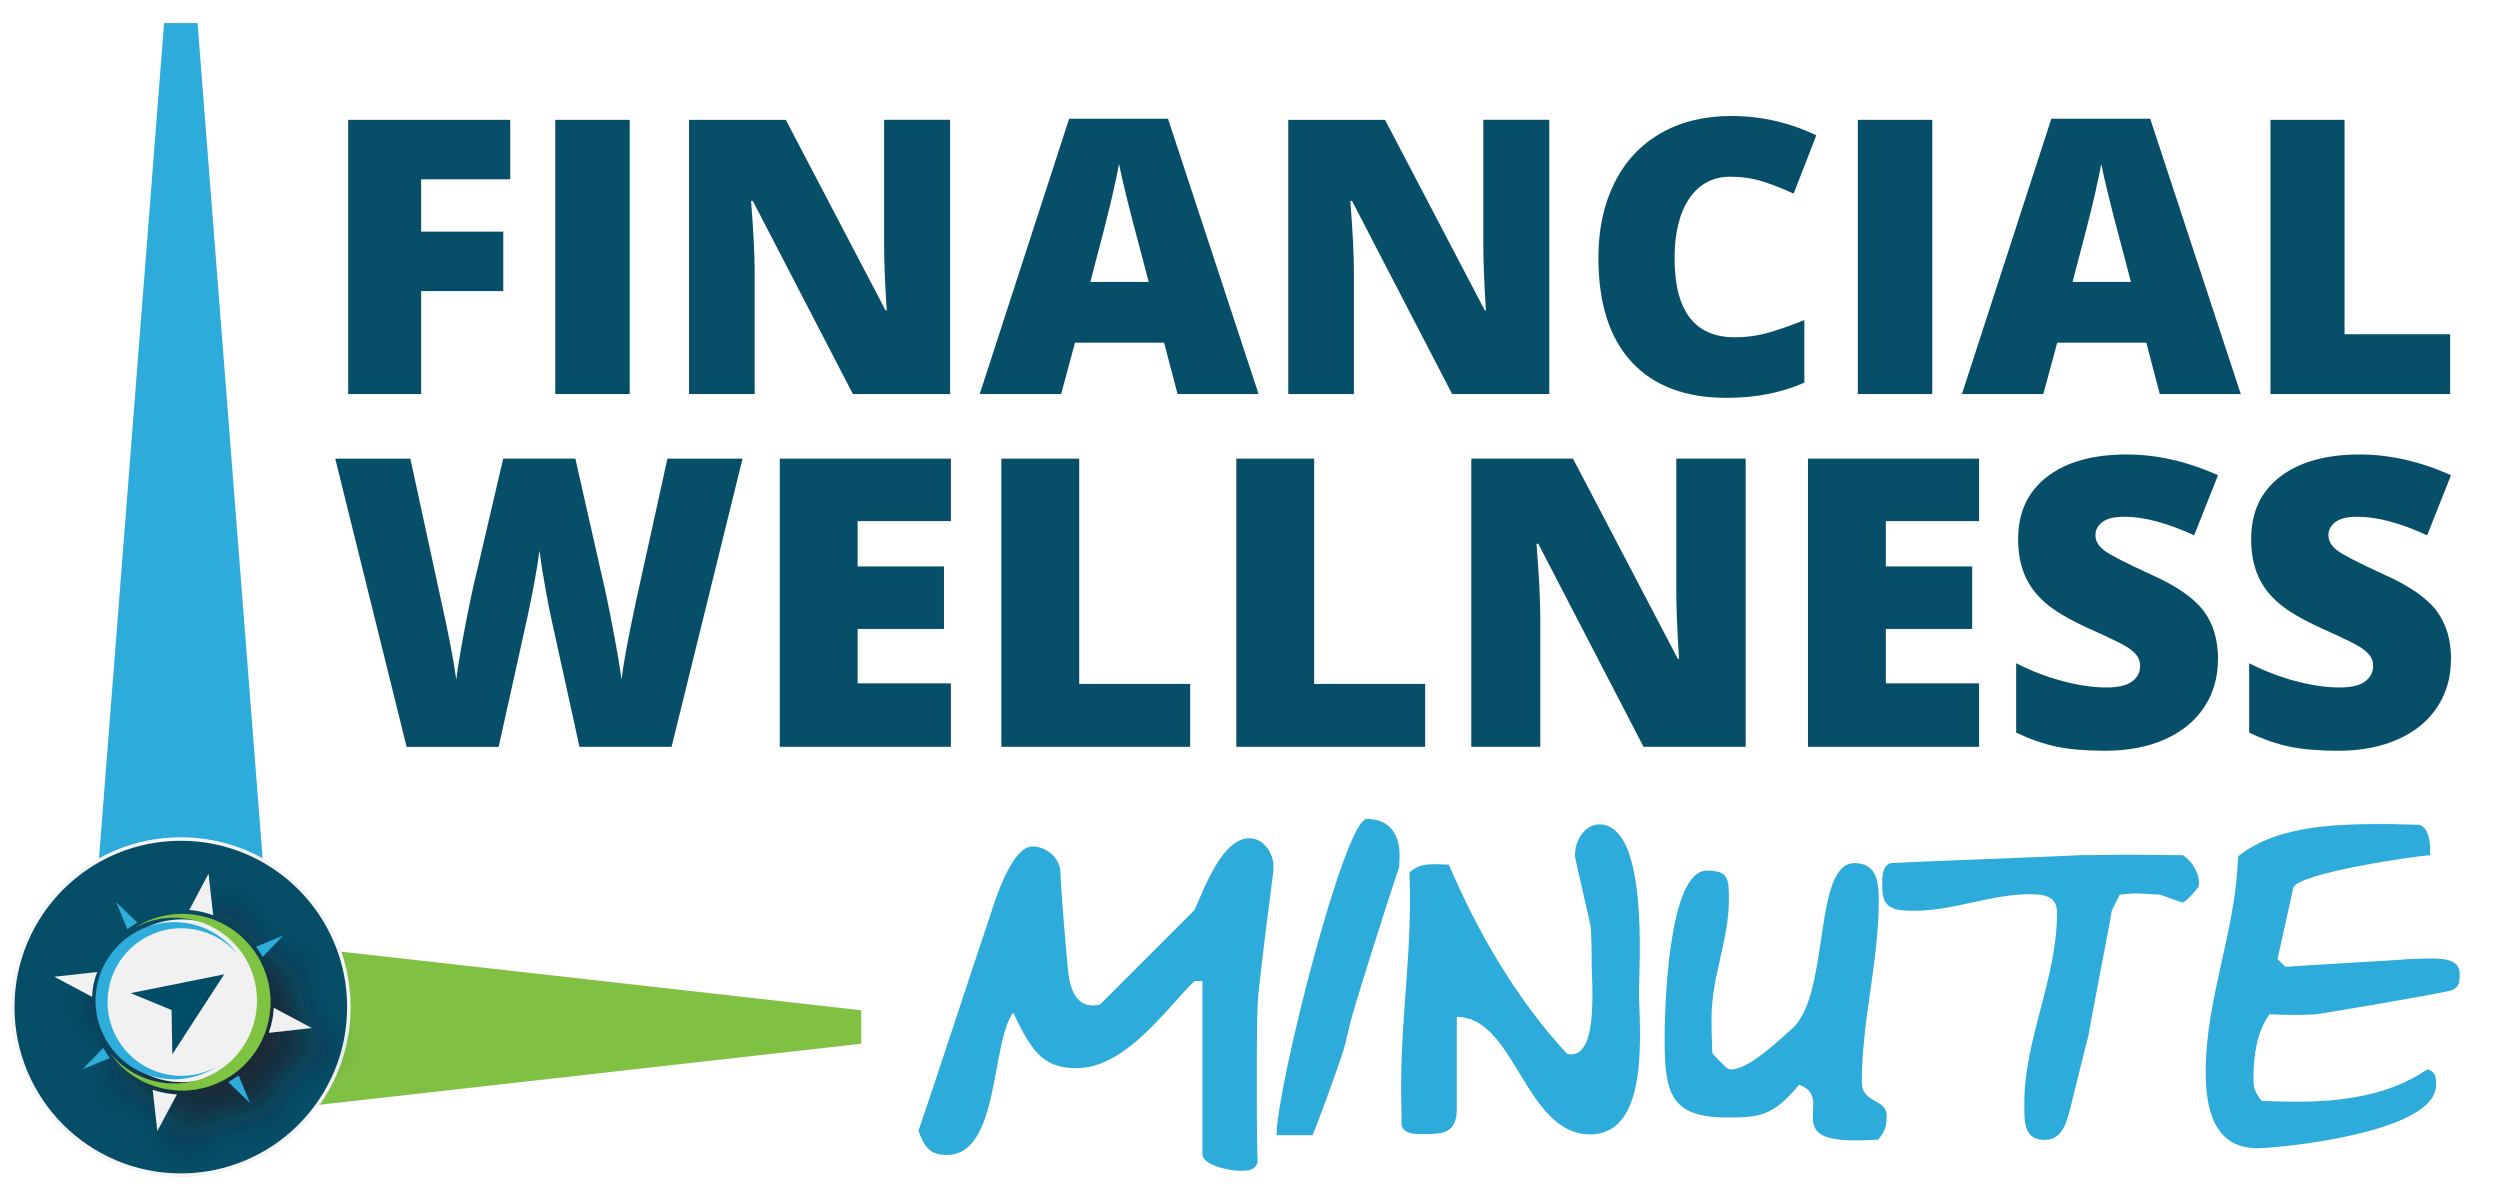
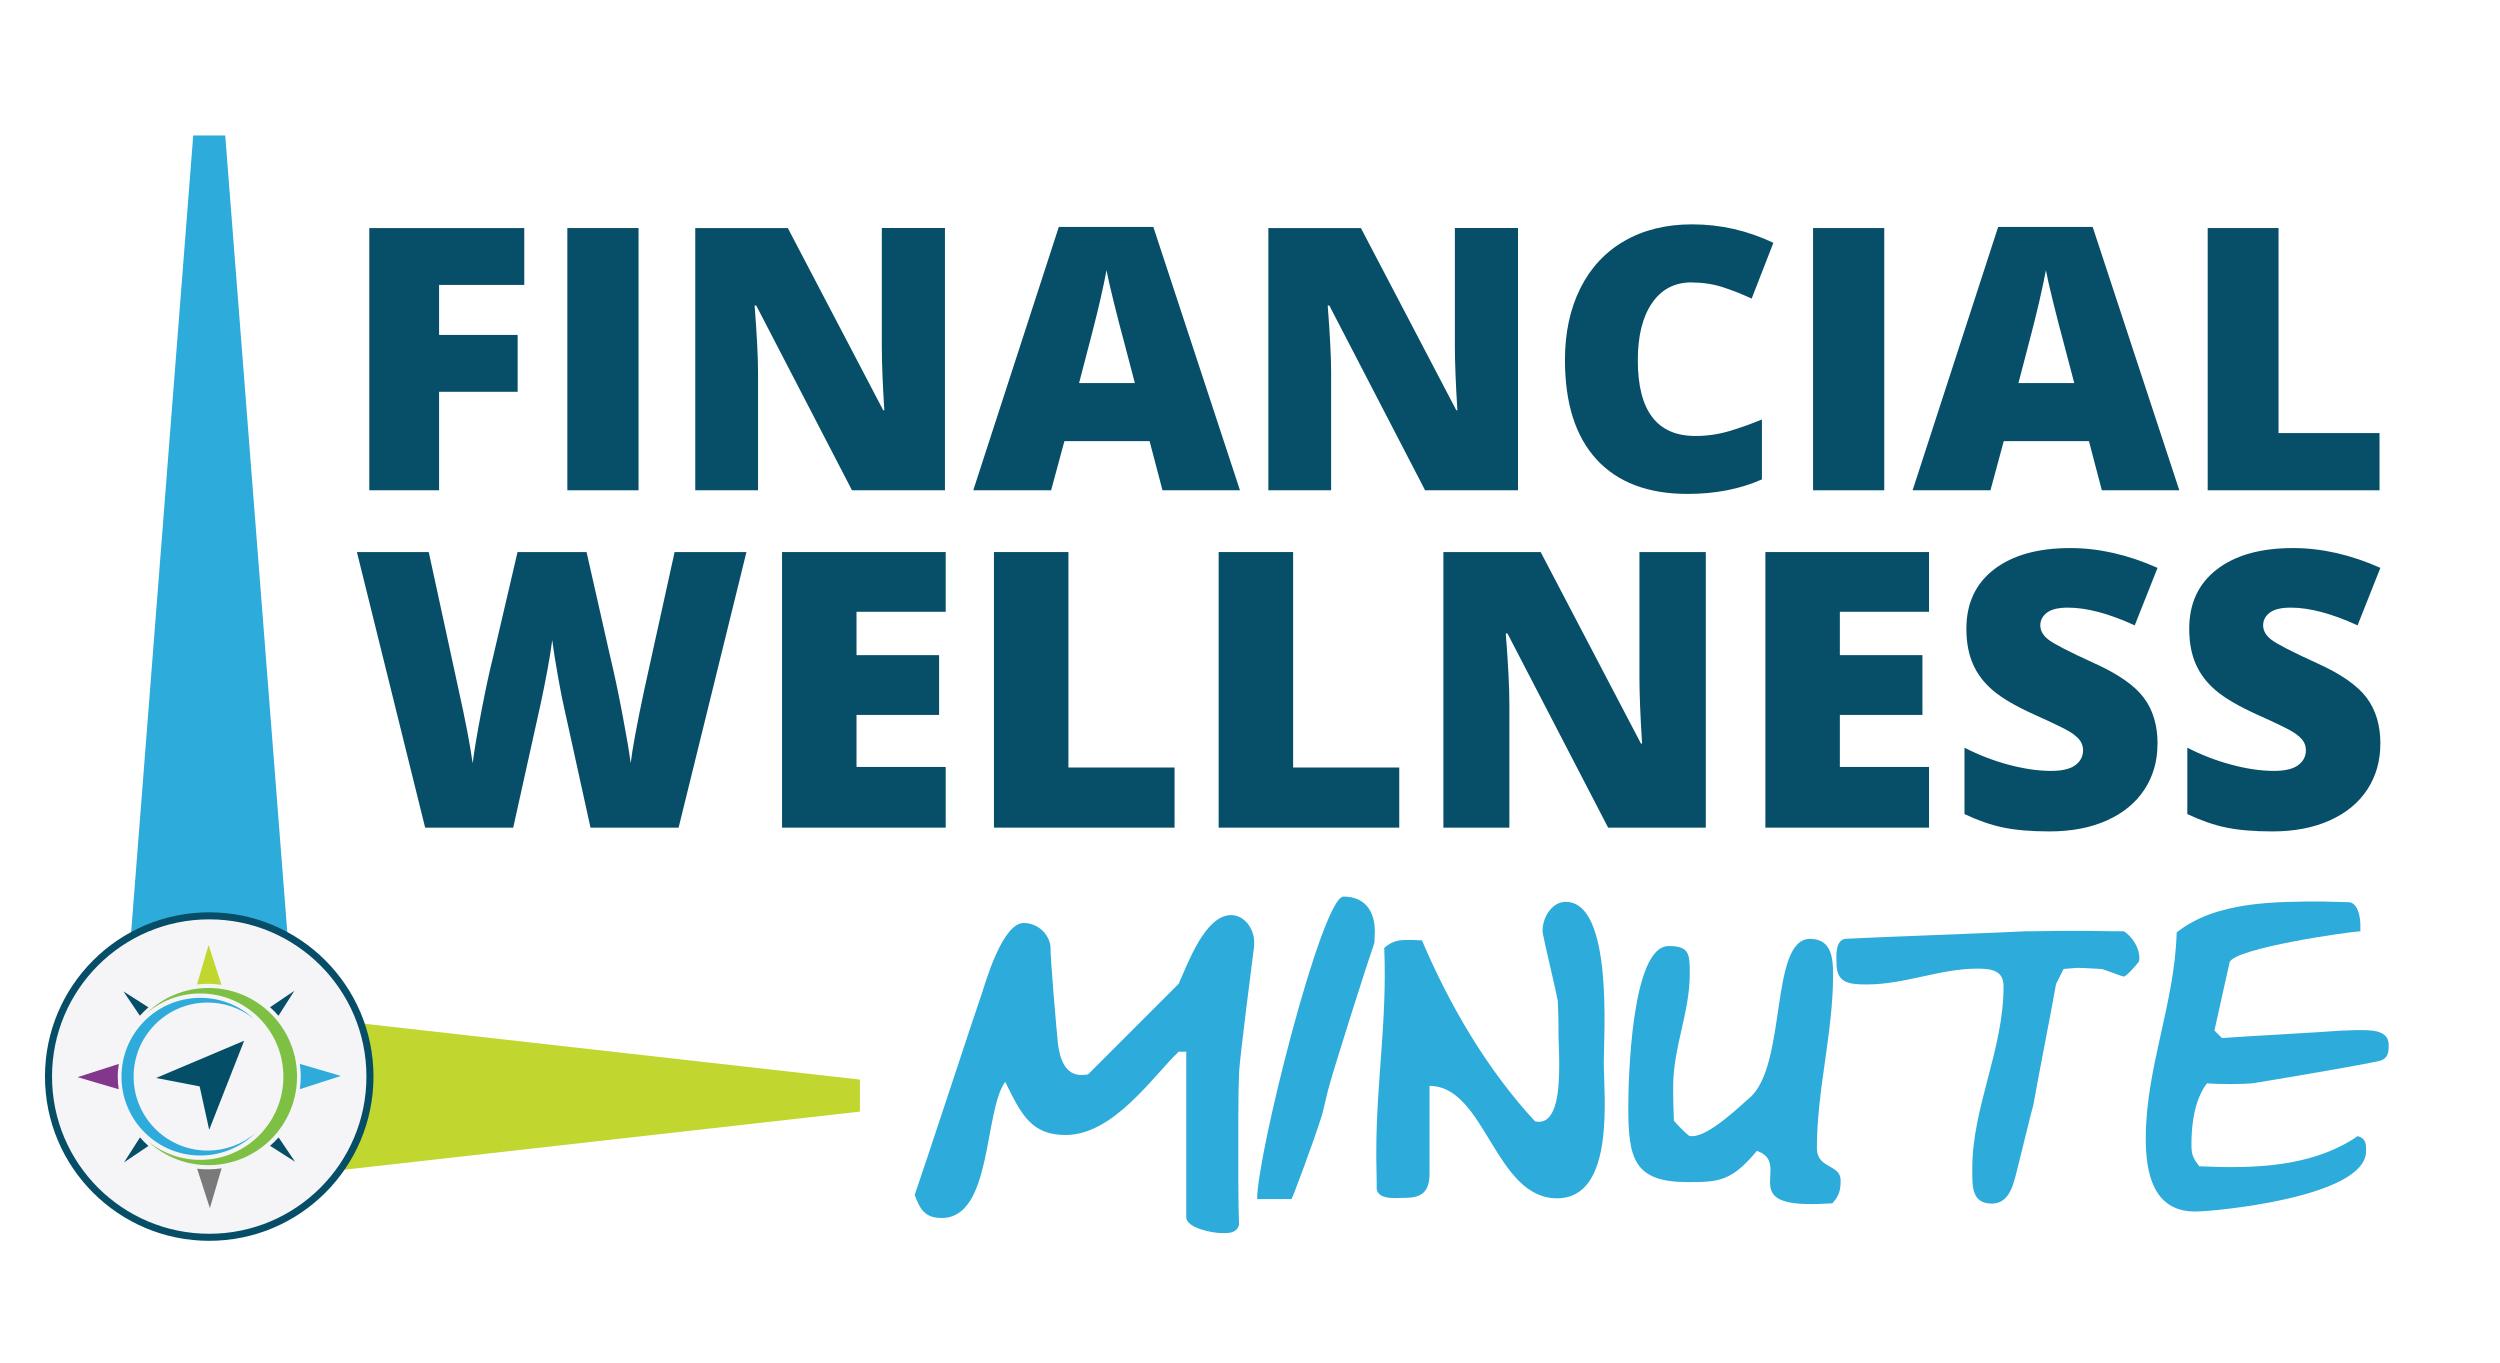
- <svg xmlns="http://www.w3.org/2000/svg" id="Layer_1" data-name="Layer 1" viewBox="0 0 678.32 324.67">
+ <svg xmlns="http://www.w3.org/2000/svg" id="Layer_1" data-name="Layer 1" viewBox="0 0 709.27 386.62">
  <defs>
    <style>
-       .cls-1, .cls-2 {
-         fill: #064e68;
-       }
- 
-       .cls-1, .cls-3, .cls-4, .cls-5, .cls-6, .cls-7, .cls-8 {
-         stroke-width: 0px;
+       .cls-1 {
+         fill: #074f68;
      }

      .cls-2 {
-         stroke: #f5f4f6;
-         stroke-miterlimit: 10;
-         stroke-width: .95px;
+         fill: #044e67;
      }

      .cls-3 {
-         fill: #074f68;
+         fill: #2fabdb;
+       }
+ 
+       .cls-4 {
+         fill: #f5f4f6;
+         stroke: #064e68;
+         stroke-miterlimit: 10;
+         stroke-width: 2px;
+       }
+ 
+       .cls-5 {
+         fill: #7ec044;
+       }
+ 
+       .cls-6 {
+         fill: #2dabda;
+       }
+ 
+       .cls-7 {
+         fill: #c1d62f;
+       }
+ 
+       .cls-8 {
+         fill: #7a7a7a;
      }

      .cls-9 {
-         filter: url(#drop-shadow-1);
-       }
- 
-       .cls-4 {
-         fill: #2dabda;
-       }
- 
-       .cls-5 {
-         fill: #80c243;
-       }
- 
-       .cls-6 {
-         fill: #80c043;
-       }
- 
-       .cls-7 {
-         fill: #2faddd;
-       }
- 
-       .cls-8 {
-         fill: #f1f1f1;
+         fill: #80378c;
      }
    </style>
-     <filter id="drop-shadow-1" filterUnits="userSpaceOnUse">
-       <feOffset dx="6.64" dy="6.64" />
-       <feGaussianBlur result="blur" stdDeviation="4.75" />
-       <feFlood flood-color="#231f20" flood-opacity=".75" />
-       <feComposite in2="blur" operator="in" />
-       <feComposite in="SourceGraphic" />
-     </filter>
  </defs>
  <g>
-     <path class="cls-3" d="M114.27,106.92h-19.8V32.52h43.97v16.13h-24.17v14.2h22.29v16.13h-22.29v27.94Z" />
-     <path class="cls-3" d="M150.66,106.92V32.52h20.2v74.4h-20.2Z" />
-     <path class="cls-3" d="M257.78,106.92h-26.36l-27.17-52.42h-.46c.64,8.24.97,14.54.97,18.88v33.54h-17.81V32.52h26.26l27.07,51.7h.31c-.48-7.5-.71-13.52-.71-18.07v-33.64h17.91v74.4Z" />
-     <path class="cls-3" d="M319.51,106.92l-3.66-13.94h-24.17l-3.77,13.94h-22.09l24.27-74.71h26.82l24.58,74.71h-21.98ZM311.67,76.49l-3.21-12.21c-.75-2.71-1.65-6.23-2.72-10.53-1.07-4.31-1.77-7.4-2.11-9.26-.31,1.73-.91,4.58-1.81,8.55-.9,3.97-2.89,11.79-5.98,23.46h15.83Z" />
-     <path class="cls-3" d="M420.37,106.92h-26.36l-27.17-52.42h-.46c.64,8.24.97,14.54.97,18.88v33.54h-17.81V32.52h26.26l27.07,51.7h.3c-.47-7.5-.71-13.52-.71-18.07v-33.64h17.91v74.4Z" />
-     <path class="cls-3" d="M469.58,47.94c-4.78,0-8.52,1.96-11.2,5.88-2.68,3.92-4.02,9.32-4.02,16.21,0,14.32,5.44,21.48,16.33,21.48,3.29,0,6.48-.46,9.57-1.37,3.09-.92,6.19-2.02,9.31-3.31v17c-6.21,2.75-13.23,4.12-21.07,4.12-11.23,0-19.84-3.26-25.83-9.77-5.99-6.51-8.98-15.93-8.98-28.24,0-7.7,1.45-14.47,4.35-20.3s7.07-10.32,12.52-13.46,11.85-4.71,19.21-4.71c8.04,0,15.72,1.75,23.05,5.24l-6.16,15.83c-2.75-1.29-5.5-2.37-8.24-3.26-2.75-.88-5.7-1.32-8.85-1.32Z" />
-     <path class="cls-3" d="M504.08,106.92V32.52h20.2v74.4h-20.2Z" />
-     <path class="cls-3" d="M586.01,106.92l-3.66-13.94h-24.17l-3.77,13.94h-22.09l24.27-74.71h26.82l24.58,74.71h-21.98ZM578.18,76.49l-3.21-12.21c-.75-2.71-1.65-6.23-2.72-10.53-1.07-4.31-1.77-7.4-2.11-9.26-.31,1.73-.91,4.58-1.81,8.55-.9,3.97-2.89,11.79-5.98,23.46h15.83Z" />
-     <path class="cls-3" d="M616.04,106.92V32.52h20.1v58.17h28.65v16.23h-48.75Z" />
-     <path class="cls-3" d="M182.21,202.63h-24.98l-7.49-34.07c-.36-1.43-.92-4.26-1.68-8.5-.77-4.24-1.33-7.79-1.69-10.64-.29,2.32-.75,5.2-1.39,8.64-.64,3.44-1.28,6.61-1.9,9.49-.62,2.89-3.22,14.58-7.78,35.09h-24.98l-19.36-78.19h20.38l8.5,39.2c1.93,8.67,3.24,15.56,3.96,20.7.46-3.64,1.29-8.58,2.49-14.82,1.19-6.24,2.31-11.41,3.34-15.51l6.9-29.58h19.58l6.69,29.58c1.14,4.74,2.3,10.22,3.48,16.42s1.96,10.84,2.35,13.91c.46-3.96,1.73-10.82,3.8-20.59l8.66-39.31h20.38l-19.25,78.19Z" />
-     <path class="cls-3" d="M258,202.63h-46.43v-78.19h46.43v16.95h-25.3v12.3h23.43v16.96h-23.43v14.76h25.3v17.22Z" />
-     <path class="cls-3" d="M271.69,202.63v-78.19h21.13v61.13h30.11v17.06h-51.24Z" />
-     <path class="cls-3" d="M335.44,202.63v-78.19h21.13v61.13h30.11v17.06h-51.24Z" />
-     <path class="cls-3" d="M473.65,202.63h-27.71l-28.56-55.09h-.48c.68,8.66,1.02,15.28,1.02,19.84v35.25h-18.72v-78.19h27.6l28.45,54.34h.32c-.5-7.88-.75-14.21-.75-18.99v-35.35h18.83v78.19Z" />
-     <path class="cls-3" d="M536.98,202.63h-46.43v-78.19h46.43v16.95h-25.3v12.3h23.43v16.96h-23.43v14.76h25.3v17.22Z" />
-     <path class="cls-3" d="M601.8,178.88c0,4.85-1.23,9.15-3.69,12.92-2.46,3.76-6.01,6.69-10.64,8.77-4.64,2.09-10.07,3.13-16.31,3.13-5.21,0-9.57-.37-13.1-1.1s-7.2-2.01-11.02-3.82v-18.83c4.03,2.07,8.22,3.68,12.57,4.84,4.35,1.16,8.34,1.74,11.98,1.74,3.14,0,5.44-.54,6.9-1.63,1.46-1.09,2.19-2.49,2.19-4.2,0-1.07-.29-2.01-.88-2.81-.59-.8-1.53-1.61-2.83-2.43-1.3-.82-4.77-2.5-10.4-5.03-5.1-2.32-8.92-4.56-11.47-6.74-2.55-2.17-4.44-4.67-5.67-7.49-1.23-2.82-1.85-6.15-1.85-10,0-7.2,2.62-12.82,7.86-16.85,5.24-4.03,12.44-6.04,21.61-6.04,8.09,0,16.35,1.87,24.76,5.62l-6.47,16.31c-7.31-3.35-13.62-5.03-18.93-5.03-2.75,0-4.74.48-5.99,1.44-1.25.96-1.87,2.16-1.87,3.58,0,1.53.79,2.91,2.38,4.12,1.59,1.21,5.89,3.42,12.92,6.63,6.74,3.03,11.42,6.29,14.04,9.76,2.62,3.48,3.93,7.85,3.93,13.13Z" />
-     <path class="cls-3" d="M665.02,178.88c0,4.85-1.23,9.15-3.69,12.92-2.46,3.76-6.01,6.69-10.64,8.77-4.64,2.09-10.07,3.13-16.31,3.13-5.21,0-9.57-.37-13.1-1.1s-7.2-2.01-11.02-3.82v-18.83c4.03,2.07,8.22,3.68,12.57,4.84,4.35,1.16,8.34,1.74,11.98,1.74,3.14,0,5.44-.54,6.9-1.63,1.46-1.09,2.19-2.49,2.19-4.2,0-1.07-.29-2.01-.88-2.81-.59-.8-1.53-1.61-2.83-2.43-1.3-.82-4.77-2.5-10.4-5.03-5.1-2.32-8.92-4.56-11.47-6.74-2.55-2.17-4.44-4.67-5.67-7.49-1.23-2.82-1.85-6.15-1.85-10,0-7.2,2.62-12.82,7.86-16.85,5.24-4.03,12.44-6.04,21.61-6.04,8.09,0,16.35,1.87,24.76,5.62l-6.47,16.31c-7.31-3.35-13.62-5.03-18.93-5.03-2.75,0-4.74.48-5.99,1.44-1.25.96-1.87,2.16-1.87,3.58,0,1.53.79,2.91,2.38,4.12,1.59,1.21,5.89,3.42,12.92,6.63,6.74,3.03,11.42,6.29,14.04,9.76,2.62,3.48,3.93,7.85,3.93,13.13Z" />
-     <path class="cls-4" d="M326.25,266.18h-2.14c-7.38,7.06-18.51,23.65-32.1,23.65-9.63,0-12.52-5.67-17.12-15.09-6.1,8.35-3.64,38.63-17.98,38.63-4.71,0-6.1-2.25-7.71-6.53,3-8.56,16.27-49.12,19.26-57.79.86-2.57,5.67-19.37,11.66-19.37,3.75,0,7.06,2.78,7.6,6.53,0,4.17,1.71,23.65,2.14,27.82.54,4.17,2.03,8.78,6.63,8.78.53,0,1.82-.11,1.93-.21l25.68-25.68c2.57-5.67,7.49-19.48,14.88-19.48,3.75,0,6.53,3.85,6.53,7.6v1.18c-.43,3.64-4.28,32.74-4.28,36.38-.11,2.14-.21,6.96-.21,12.52v17.76c0,5.56.11,10.27.21,12.41-.75,2.68-3.42,2.35-5.24,2.35-2.14,0-9.74-1.39-9.74-4.49v-46.98Z" />
-     <path class="cls-4" d="M370.87,222.19c6.1,0,8.88,4.17,8.88,9.85,0,.54-.11,2.78-.11,3.21-2.14,6.1-11.13,34.46-12.84,40.66-.32.86-1.82,7.71-2.14,8.56-2.25,7.17-8.35,23.54-8.56,23.54h-9.74c0-12.73,18.41-85.82,24.5-85.82Z" />
-     <path class="cls-4" d="M380.28,305.23v-2.14c0-2.03-.11-4.39-.11-6.42v-2.14c0-19.9,3.1-36.92,2.25-57.79,2.57-2.25,4.49-2.25,7.49-2.25.54,0,2.78.11,3.21.11,7.81,18.41,18.51,36.71,32.1,51.37.11,0,.75.11,1.07.11,5.14,0,5.78-9.1,5.78-16.27,0-3.53-.21-6.63-.21-7.92v-2.57c0-3.21-.21-7.17-.21-7.6-.32-2.03-3.96-17.23-4.28-19.26-.32-3.96,2.46-8.78,6.53-8.78,13.48,0,10.81,37.88,10.81,45.37,0,9.63,3.32,38.74-13.27,38.74-17.66,0-20.33-31.89-36.17-31.89v25.04c0,6.63-4.17,6.74-8.13,6.74-1.5,0-6.31.54-6.85-2.46Z" />
-     <path class="cls-4" d="M488.15,294.32c-7.17,8.67-10.92,8.88-19.58,8.88-15.41,0-16.91-6.74-16.91-21.29,0-6.96.75-45.69,11.45-45.69,5.89,0,5.99,2.25,5.99,7.81,0,11.13-4.71,20.87-4.71,32.1v1.93c0,2.68.21,6.63.21,7.71.54.75,3.53,3.75,4.28,4.28,0,0,.64.11.96.11,5.03,0,14.77-9.74,16.16-10.81,10.81-9.1,5.67-45.16,17.23-45.16,6.21,0,6.53,5.67,6.53,10.17,0,16.59-4.6,32.64-4.6,49.22,0,5.88,6.74,4.49,6.74,9.1,0,2.67-.32,4.28-2.35,6.53-.64,0-3.42.21-5.24.21h-1.18c-13.27,0-11.13-5.13-11.13-9.63,0-2.25-.53-4.28-3.85-5.46Z" />
-     <path class="cls-4" d="M549.25,299.35c0-17.44,8.88-33.71,8.88-51.69,0-4.6-3.53-5.03-7.49-5.03-10.49,0-20.55,4.49-31.35,4.49-5.03,0-8.56-.43-8.56-5.99,0-1.61-.54-6.42,2.46-6.96,7.49-.43,43.66-1.71,51.26-2.14h2.03c2.25,0,5.35-.11,8.35-.11h6.31c2.68,0,5.78.11,8.35.11h2.78c2.46,1.61,4.39,4.71,4.39,7.6,0,.32-.11.96-.11.96-.75,1.07-3.64,4.28-4.28,4.28s-5.78-2.14-6.42-2.14c-.54,0-4.92-.32-6.42-.32-1.07,0-4.17.32-4.28.32l-2.14,4.28c-.86,5.14-5.56,29.11-6.42,34.24-.54,1.71-3.42,13.8-4.28,17.12-1.18,4.39-2.03,10.92-7.49,10.92-5.89,0-5.56-5.14-5.56-9.95Z" />
-     <path class="cls-4" d="M598.47,290.79c0-20.01,8.24-38.31,8.77-58.43,11.13-8.88,28.04-8.77,41.73-8.77.54,0,2.14.11,3.75.11,1.71,0,3.21.11,3.75.11,2.25.64,2.89,4.17,2.89,6.53v1.71c-2.57,0-36.28,4.81-37.13,8.88l-4.28,19.26,2.14,2.14c5.14-.43,29.21-1.71,34.24-2.14h.75c.86,0,1.93-.11,2.89-.11h1.18c3.1,0,8.24-.11,8.24,4.17,0,2.03-.11,3.75-2.35,4.5-5.46,1.28-30.93,5.56-36.38,6.42-.96.11-3.75.21-6.42.21s-5.46-.11-6.42-.21c-3.53,4.71-4.39,11.56-4.39,17.23,0,2.68.21,3.75,2.25,6.31,1.07,0,5.03.21,7.7.21h1.93c12.09,0,25.04-1.71,35.31-8.78,2.46.75,2.35,2.46,2.35,4.28,0,13.05-42.91,17.12-48.48,17.12-12.09,0-14.02-11.24-14.02-20.76Z" />
+     <path class="cls-1" d="M124.57,139.1h-19.8v-74.4h43.97v16.13h-24.17v14.2h22.29v16.13h-22.29s0,27.94,0,27.94Z" />
+     <path class="cls-1" d="M160.96,139.1v-74.4h20.2v74.4h-20.2Z" />
+     <path class="cls-1" d="M268.08,139.1h-26.36l-27.17-52.42h-.46c.64,8.24.97,14.54.97,18.88v33.54h-17.81v-74.4h26.26l27.07,51.7h.31c-.48-7.5-.71-13.52-.71-18.07v-33.64h17.91v74.4h0Z" />
+     <path class="cls-1" d="M329.81,139.1l-3.66-13.94h-24.17l-3.77,13.94h-22.09l24.27-74.71h26.82l24.58,74.71h-21.98,0ZM321.97,108.67l-3.21-12.21c-.75-2.71-1.65-6.23-2.72-10.53-1.07-4.31-1.77-7.4-2.11-9.26-.31,1.73-.91,4.58-1.81,8.55-.9,3.97-2.89,11.79-5.98,23.46h15.83Z" />
+     <path class="cls-1" d="M430.67,139.1h-26.36l-27.17-52.42h-.46c.64,8.24.97,14.54.97,18.88v33.54h-17.81v-74.4h26.26l27.07,51.7h.3c-.47-7.5-.71-13.52-.71-18.07v-33.64h17.91v74.4h0Z" />
+     <path class="cls-1" d="M479.88,80.12c-4.78,0-8.52,1.96-11.2,5.88-2.68,3.92-4.02,9.32-4.02,16.21,0,14.32,5.44,21.48,16.33,21.48,3.29,0,6.48-.46,9.57-1.37,3.09-.92,6.19-2.02,9.31-3.31v17c-6.21,2.75-13.23,4.12-21.07,4.12-11.23,0-19.84-3.26-25.83-9.77s-8.98-15.93-8.98-28.24c0-7.7,1.45-14.47,4.35-20.3s7.07-10.32,12.52-13.46,11.85-4.71,19.21-4.71c8.04,0,15.72,1.75,23.05,5.24l-6.16,15.83c-2.75-1.29-5.5-2.37-8.24-3.26-2.75-.88-5.7-1.32-8.85-1.32v-.02Z" />
+     <path class="cls-1" d="M514.38,139.1v-74.4h20.2v74.4h-20.2,0Z" />
+     <path class="cls-1" d="M596.31,139.1l-3.66-13.94h-24.17l-3.77,13.94h-22.09l24.27-74.71h26.82l24.58,74.71h-21.98ZM588.48,108.67l-3.21-12.21c-.75-2.71-1.65-6.23-2.72-10.53-1.07-4.31-1.77-7.4-2.11-9.26-.31,1.73-.91,4.58-1.81,8.55-.9,3.97-2.89,11.79-5.98,23.46h15.83,0Z" />
+     <path class="cls-1" d="M626.34,139.1v-74.4h20.1v58.17h28.65v16.23h-48.75Z" />
+     <path class="cls-1" d="M192.51,234.81h-24.98l-7.49-34.07c-.36-1.43-.92-4.26-1.68-8.5-.77-4.24-1.33-7.79-1.69-10.64-.29,2.32-.75,5.2-1.39,8.64s-1.28,6.61-1.9,9.49c-.62,2.89-3.22,14.58-7.78,35.09h-24.98l-19.36-78.19h20.38l8.5,39.2c1.93,8.67,3.24,15.56,3.96,20.7.46-3.64,1.29-8.58,2.49-14.82,1.19-6.24,2.31-11.41,3.34-15.51l6.9-29.58h19.58l6.69,29.58c1.14,4.74,2.3,10.22,3.48,16.42s1.96,10.84,2.35,13.91c.46-3.96,1.73-10.82,3.8-20.59l8.66-39.31h20.38l-19.25,78.19h-.01Z" />
+     <path class="cls-1" d="M268.3,234.81h-46.43v-78.19h46.43v16.95h-25.3v12.3h23.43v16.96h-23.43v14.76h25.3v17.22h0Z" />
+     <path class="cls-1" d="M281.99,234.81v-78.19h21.13v61.13h30.11v17.06h-51.24Z" />
+     <path class="cls-1" d="M345.74,234.81v-78.19h21.13v61.13h30.11v17.06h-51.24Z" />
+     <path class="cls-1" d="M483.95,234.81h-27.71l-28.56-55.09h-.48c.68,8.66,1.02,15.28,1.02,19.84v35.25h-18.72v-78.19h27.6l28.45,54.34h.32c-.5-7.88-.75-14.21-.75-18.99v-35.35h18.83v78.19Z" />
+     <path class="cls-1" d="M547.28,234.81h-46.43v-78.19h46.43v16.95h-25.3v12.3h23.43v16.96h-23.43v14.76h25.3v17.22h0Z" />
+     <path class="cls-1" d="M612.1,211.06c0,4.85-1.23,9.15-3.69,12.92-2.46,3.76-6.01,6.69-10.64,8.77-4.64,2.09-10.07,3.13-16.31,3.13-5.21,0-9.57-.37-13.1-1.1s-7.2-2.01-11.02-3.82v-18.83c4.03,2.07,8.22,3.68,12.57,4.84,4.35,1.16,8.34,1.74,11.98,1.74,3.14,0,5.44-.54,6.9-1.63,1.46-1.09,2.19-2.49,2.19-4.2,0-1.07-.29-2.01-.88-2.81s-1.53-1.61-2.83-2.43c-1.3-.82-4.77-2.5-10.4-5.03-5.1-2.32-8.92-4.56-11.47-6.74-2.55-2.17-4.44-4.67-5.67-7.49s-1.85-6.15-1.85-10c0-7.2,2.62-12.82,7.86-16.85,5.24-4.03,12.44-6.04,21.61-6.04,8.09,0,16.35,1.87,24.76,5.62l-6.47,16.31c-7.31-3.35-13.62-5.03-18.93-5.03-2.75,0-4.74.48-5.99,1.44s-1.87,2.16-1.87,3.58c0,1.53.79,2.91,2.38,4.12,1.59,1.21,5.89,3.42,12.92,6.63,6.74,3.03,11.42,6.29,14.04,9.76,2.62,3.48,3.93,7.85,3.93,13.13h-.02Z" />
+     <path class="cls-1" d="M675.32,211.06c0,4.85-1.23,9.15-3.69,12.92-2.46,3.76-6.01,6.69-10.64,8.77-4.64,2.09-10.07,3.13-16.31,3.13-5.21,0-9.57-.37-13.1-1.1s-7.2-2.01-11.02-3.82v-18.83c4.03,2.07,8.22,3.68,12.57,4.84,4.35,1.16,8.34,1.74,11.98,1.74,3.14,0,5.44-.54,6.9-1.63,1.46-1.09,2.19-2.49,2.19-4.2,0-1.07-.29-2.01-.88-2.81s-1.53-1.61-2.83-2.43c-1.3-.82-4.77-2.5-10.4-5.03-5.1-2.32-8.92-4.56-11.47-6.74-2.55-2.17-4.44-4.67-5.67-7.49s-1.85-6.15-1.85-10c0-7.2,2.62-12.82,7.86-16.85,5.24-4.03,12.44-6.04,21.61-6.04,8.09,0,16.35,1.87,24.76,5.62l-6.47,16.31c-7.31-3.35-13.62-5.03-18.93-5.03-2.75,0-4.74.48-5.99,1.44s-1.87,2.16-1.87,3.58c0,1.53.79,2.91,2.38,4.12,1.59,1.21,5.89,3.42,12.92,6.63,6.74,3.03,11.42,6.29,14.04,9.76,2.62,3.48,3.93,7.85,3.93,13.13h-.02Z" />
+     <path class="cls-6" d="M336.55,298.36h-2.14c-7.38,7.06-18.51,23.65-32.1,23.65-9.63,0-12.52-5.67-17.12-15.09-6.1,8.35-3.64,38.63-17.98,38.63-4.71,0-6.1-2.25-7.71-6.53,3-8.56,16.27-49.12,19.26-57.79.86-2.57,5.67-19.37,11.66-19.37,3.75,0,7.06,2.78,7.6,6.53,0,4.17,1.71,23.65,2.14,27.82.54,4.17,2.03,8.78,6.63,8.78.53,0,1.82-.11,1.93-.21l25.68-25.68c2.57-5.67,7.49-19.48,14.88-19.48,3.75,0,6.53,3.85,6.53,7.6v1.18c-.43,3.64-4.28,32.74-4.28,36.38-.11,2.14-.21,6.96-.21,12.52v17.76c0,5.56.11,10.27.21,12.41-.75,2.68-3.42,2.35-5.24,2.35-2.14,0-9.74-1.39-9.74-4.49v-46.98h0Z" />
+     <path class="cls-6" d="M381.17,254.37c6.1,0,8.88,4.17,8.88,9.85,0,.54-.11,2.78-.11,3.21-2.14,6.1-11.13,34.46-12.84,40.66-.32.86-1.82,7.71-2.14,8.56-2.25,7.17-8.35,23.54-8.56,23.54h-9.74c0-12.73,18.41-85.82,24.5-85.82h0Z" />
+     <path class="cls-6" d="M390.58,337.41v-2.14c0-2.03-.11-4.39-.11-6.42v-2.14c0-19.9,3.1-36.92,2.25-57.79,2.57-2.25,4.49-2.25,7.49-2.25.54,0,2.78.11,3.21.11,7.81,18.41,18.51,36.71,32.1,51.37.11,0,.75.11,1.07.11,5.14,0,5.78-9.1,5.78-16.27,0-3.53-.21-6.63-.21-7.92v-2.57c0-3.21-.21-7.17-.21-7.6-.32-2.03-3.96-17.23-4.28-19.26-.32-3.96,2.46-8.78,6.53-8.78,13.48,0,10.81,37.88,10.81,45.37,0,9.63,3.32,38.74-13.27,38.74-17.66,0-20.33-31.89-36.17-31.89v25.04c0,6.63-4.17,6.74-8.13,6.74-1.5,0-6.31.54-6.85-2.46h-.01Z" />
+     <path class="cls-6" d="M498.45,326.5c-7.17,8.67-10.92,8.88-19.58,8.88-15.41,0-16.91-6.74-16.91-21.29,0-6.96.75-45.69,11.45-45.69,5.89,0,5.99,2.25,5.99,7.81,0,11.13-4.71,20.87-4.71,32.1v1.93c0,2.68.21,6.63.21,7.71.54.75,3.53,3.75,4.28,4.28,0,0,.64.11.96.11,5.03,0,14.77-9.74,16.16-10.81,10.81-9.1,5.67-45.16,17.23-45.16,6.21,0,6.53,5.67,6.53,10.17,0,16.59-4.6,32.64-4.6,49.22,0,5.88,6.74,4.49,6.74,9.1,0,2.67-.32,4.28-2.35,6.53-.64,0-3.42.21-5.24.21h-1.18c-13.27,0-11.13-5.13-11.13-9.63,0-2.25-.53-4.28-3.85-5.46h0Z" />
+     <path class="cls-6" d="M559.55,331.53c0-17.44,8.88-33.71,8.88-51.69,0-4.6-3.53-5.03-7.49-5.03-10.49,0-20.55,4.49-31.35,4.49-5.03,0-8.56-.43-8.56-5.99,0-1.61-.54-6.42,2.46-6.96,7.49-.43,43.66-1.71,51.26-2.14h2.03c2.25,0,5.35-.11,8.35-.11h6.31c2.68,0,5.78.11,8.35.11h2.78c2.46,1.61,4.39,4.71,4.39,7.6,0,.32-.11.96-.11.96-.75,1.07-3.64,4.28-4.28,4.28s-5.78-2.14-6.42-2.14c-.54,0-4.92-.32-6.42-.32-1.07,0-4.17.32-4.28.32l-2.14,4.28c-.86,5.14-5.56,29.11-6.42,34.24-.54,1.71-3.42,13.8-4.28,17.12-1.18,4.39-2.03,10.92-7.49,10.92-5.89,0-5.56-5.14-5.56-9.95h-.01Z" />
+     <path class="cls-6" d="M608.77,322.97c0-20.01,8.24-38.31,8.77-58.43,11.13-8.88,28.04-8.77,41.73-8.77.54,0,2.14.11,3.75.11,1.71,0,3.21.11,3.75.11,2.25.64,2.89,4.17,2.89,6.53v1.71c-2.57,0-36.28,4.81-37.13,8.88l-4.28,19.26,2.14,2.14c5.14-.43,29.21-1.71,34.24-2.14h.75c.86,0,1.93-.11,2.89-.11h1.18c3.1,0,8.24-.11,8.24,4.17,0,2.03-.11,3.75-2.35,4.5-5.46,1.28-30.93,5.56-36.38,6.42-.96.11-3.75.21-6.42.21s-5.46-.11-6.42-.21c-3.53,4.71-4.39,11.56-4.39,17.23,0,2.68.21,3.75,2.25,6.31,1.07,0,5.03.21,7.7.21h1.93c12.09,0,25.04-1.71,35.31-8.78,2.46.75,2.35,2.46,2.35,4.28,0,13.05-42.91,17.12-48.48,17.12-12.09,0-14.02-11.24-14.02-20.76h0Z" />
  </g>
-   <polygon class="cls-4" points="53.6 6.25 49.06 6.25 44.52 6.25 23.72 273.25 74.4 273.25 53.6 6.25" />
-   <polygon class="cls-6" points="233.67 283.19 233.67 278.65 233.67 274.11 49.06 253.31 49.06 303.99 233.67 283.19" />
+   <polygon class="cls-6" points="63.9 38.43 59.36 38.43 54.82 38.43 34.02 305.43 84.7 305.43 63.9 38.43" />
+   <polygon class="cls-7" points="243.97 315.37 243.97 310.83 243.97 306.29 59.36 285.49 59.36 336.17 243.97 315.37" />
  <g>
-     <circle class="cls-2" cx="49.06" cy="273.25" r="45.6" />
-     <g class="cls-9">
-       <circle class="cls-8" cx="49.35" cy="271.53" r="22.07" />
-       <g>
-         <path class="cls-8" d="M84.54,278.92l-10.21-5.42c-.07,1.03-.2,2.06-.39,3.1-.24,1.24-.56,2.44-.97,3.6l11.58-1.28h0Z" />
-         <path class="cls-8" d="M53.99,247.26c1.33.25,2.61.61,3.84,1.05l-1.25-11.25-5.22,9.84c.88.07,1.75.19,2.62.36h0Z" />
-         <path class="cls-8" d="M25.34,267.33c.24-1.25.59-2.45,1.02-3.6l-11.63,1.29,10.24,5.43c.05-1.03.16-2.07.36-3.12h0Z" />
-         <path class="cls-8" d="M44.59,296.55c-1.07-.2-2.12-.48-3.14-.81l1.24,11.14,5.26-9.92c-1.11-.06-2.23-.19-3.36-.41h0Z" />
-         <path class="cls-7" d="M71.27,259.6l5.57-5.76-7.34,3.03c.65.87,1.23,1.78,1.76,2.73h0Z" />
-         <path class="cls-7" d="M62,293.6l5.76,5.57-3.03-7.34c-.87.65-1.78,1.23-2.73,1.76h0Z" />
-         <path class="cls-7" d="M28,284.34l-5.57,5.76,7.34-3.03c-.65-.87-1.23-1.78-1.76-2.73h0Z" />
-         <path class="cls-7" d="M37.27,250.33l-5.76-5.57,3.03,7.34c.87-.65,1.78-1.23,2.73-1.76h0Z" />
-         <path class="cls-5" d="M53.91,248.39c-6.2-1.18-12.29.14-17.24,3.25,4.37-2.33,9.53-3.24,14.78-2.24,12.21,2.33,20.21,14.11,17.88,26.32-2.33,12.21-14.11,20.21-26.32,17.88-5.24-1-9.71-3.75-12.91-7.52,3.46,4.72,8.63,8.19,14.83,9.37,13,2.48,25.54-6.05,28.02-19.04,2.48-13-6.05-25.54-19.04-28.02h0Z" />
-         <path class="cls-7" d="M43.26,292.46c5.51,1.05,10.93-.13,15.34-2.9-3.89,2.07-8.48,2.88-13.15,1.99-10.86-2.07-17.98-12.56-15.91-23.42,2.07-10.86,12.56-17.98,23.42-15.91,4.66.89,8.64,3.33,11.49,6.69-3.07-4.2-7.68-7.29-13.19-8.34-11.56-2.21-22.73,5.38-24.94,16.94-2.21,11.56,5.38,22.73,16.94,24.94h0Z" />
-         <polygon class="cls-1" points="60.83 264.36 35.46 269.46 46.56 274.06 46.75 286.07 60.83 264.36 60.83 264.36" />
-       </g>
+     <circle class="cls-4" cx="59.36" cy="305.43" r="45.6" />
+     <g>
+       <path class="cls-3" d="M96.7,305.25l-11.63-3.42c.15,1.07.23,2.16.25,3.27.02,1.32-.07,2.63-.24,3.9l11.63-3.75h0Z" />
+       <path class="cls-7" d="M58.66,279.12c1.42-.02,2.81.08,4.17.28l-3.64-11.3-3.3,11.21c.91-.11,1.84-.17,2.77-.18h0Z" />
+       <path class="cls-9" d="M33.41,305.76c-.02-1.33.09-2.64.29-3.92l-11.68,3.76,11.67,3.43c-.17-1.07-.27-2.16-.28-3.28h0Z" />
+       <path class="cls-8" d="M59.33,331.75c-1.14.01-2.28-.05-3.4-.18l3.61,11.19,3.33-11.3c-1.16.17-2.33.27-3.54.28h0Z" />
+       <path class="cls-2" d="M79,288.18l4.52-7.09-6.9,4.66c.85.76,1.64,1.57,2.38,2.43h0Z" />
+       <path class="cls-2" d="M76.61,325.07l7.09,4.52-4.66-6.9c-.76.85-1.57,1.64-2.43,2.39h0Z" />
+       <path class="cls-2" d="M39.72,322.68l-4.52,7.09,6.9-4.66c-.85-.76-1.64-1.57-2.39-2.43h0Z" />
+       <path class="cls-2" d="M42.11,285.79l-7.09-4.52,4.66,6.9c.76-.85,1.57-1.64,2.43-2.38h0Z" />
+       <path class="cls-5" d="M58.81,280.3c-6.62.08-12.6,2.72-17.03,6.96,4-3.31,9.12-5.33,14.72-5.4,13.03-.17,23.73,10.26,23.9,23.3.17,13.03-10.26,23.73-23.3,23.9-5.6.07-10.76-1.82-14.85-5.02,4.54,4.12,10.59,6.61,17.21,6.52,13.88-.18,24.99-11.57,24.81-25.45-.18-13.88-11.57-24.99-25.45-24.81h0Z" />
+       <path class="cls-3" d="M57.11,327.82c5.89-.08,11.21-2.42,15.16-6.19-3.56,2.94-8.11,4.74-13.09,4.8-11.6.15-21.12-9.13-21.27-20.73-.15-11.6,9.13-21.12,20.73-21.27,4.98-.06,9.58,1.62,13.21,4.47-4.04-3.67-9.42-5.88-15.31-5.8-12.35.16-22.23,10.3-22.07,22.65.16,12.35,10.3,22.23,22.64,22.07h0Z" />
+       <polygon class="cls-2" points="69.27 295.26 44.27 305.83 56.64 308.22 59.35 320.53 69.27 295.26 69.27 295.26" />
    </g>
  </g>
</svg>
